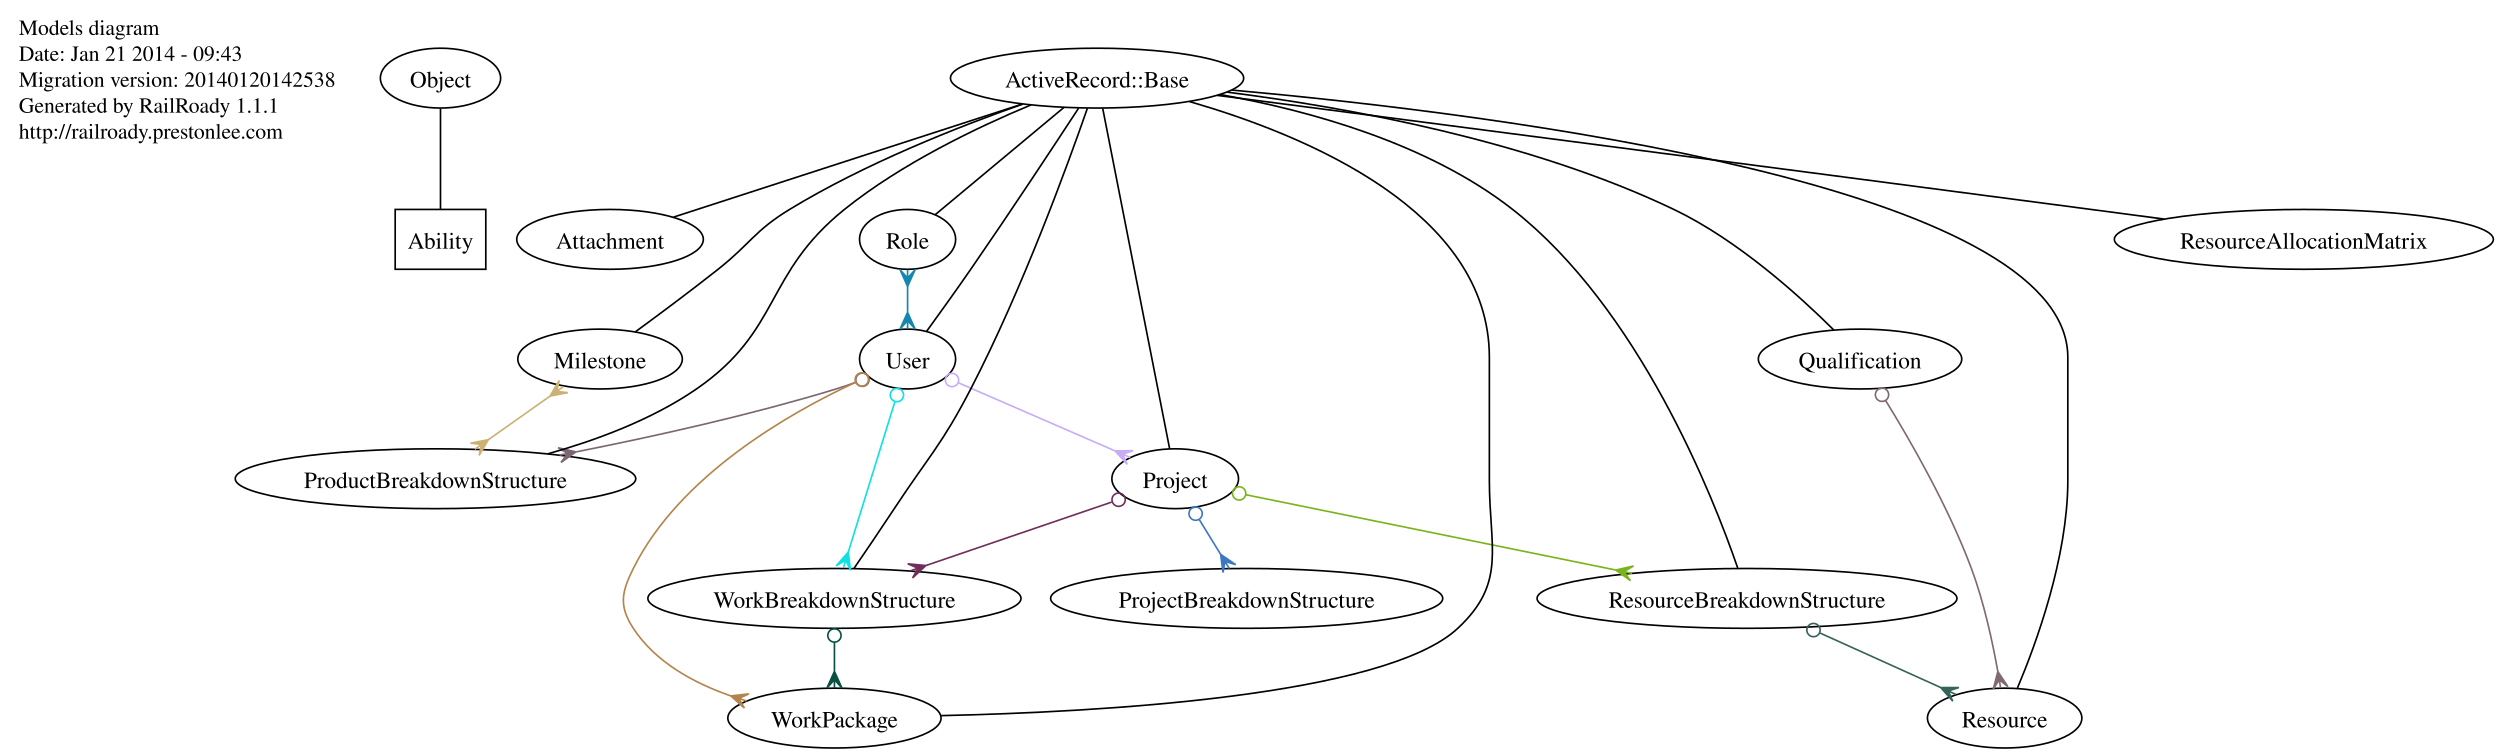
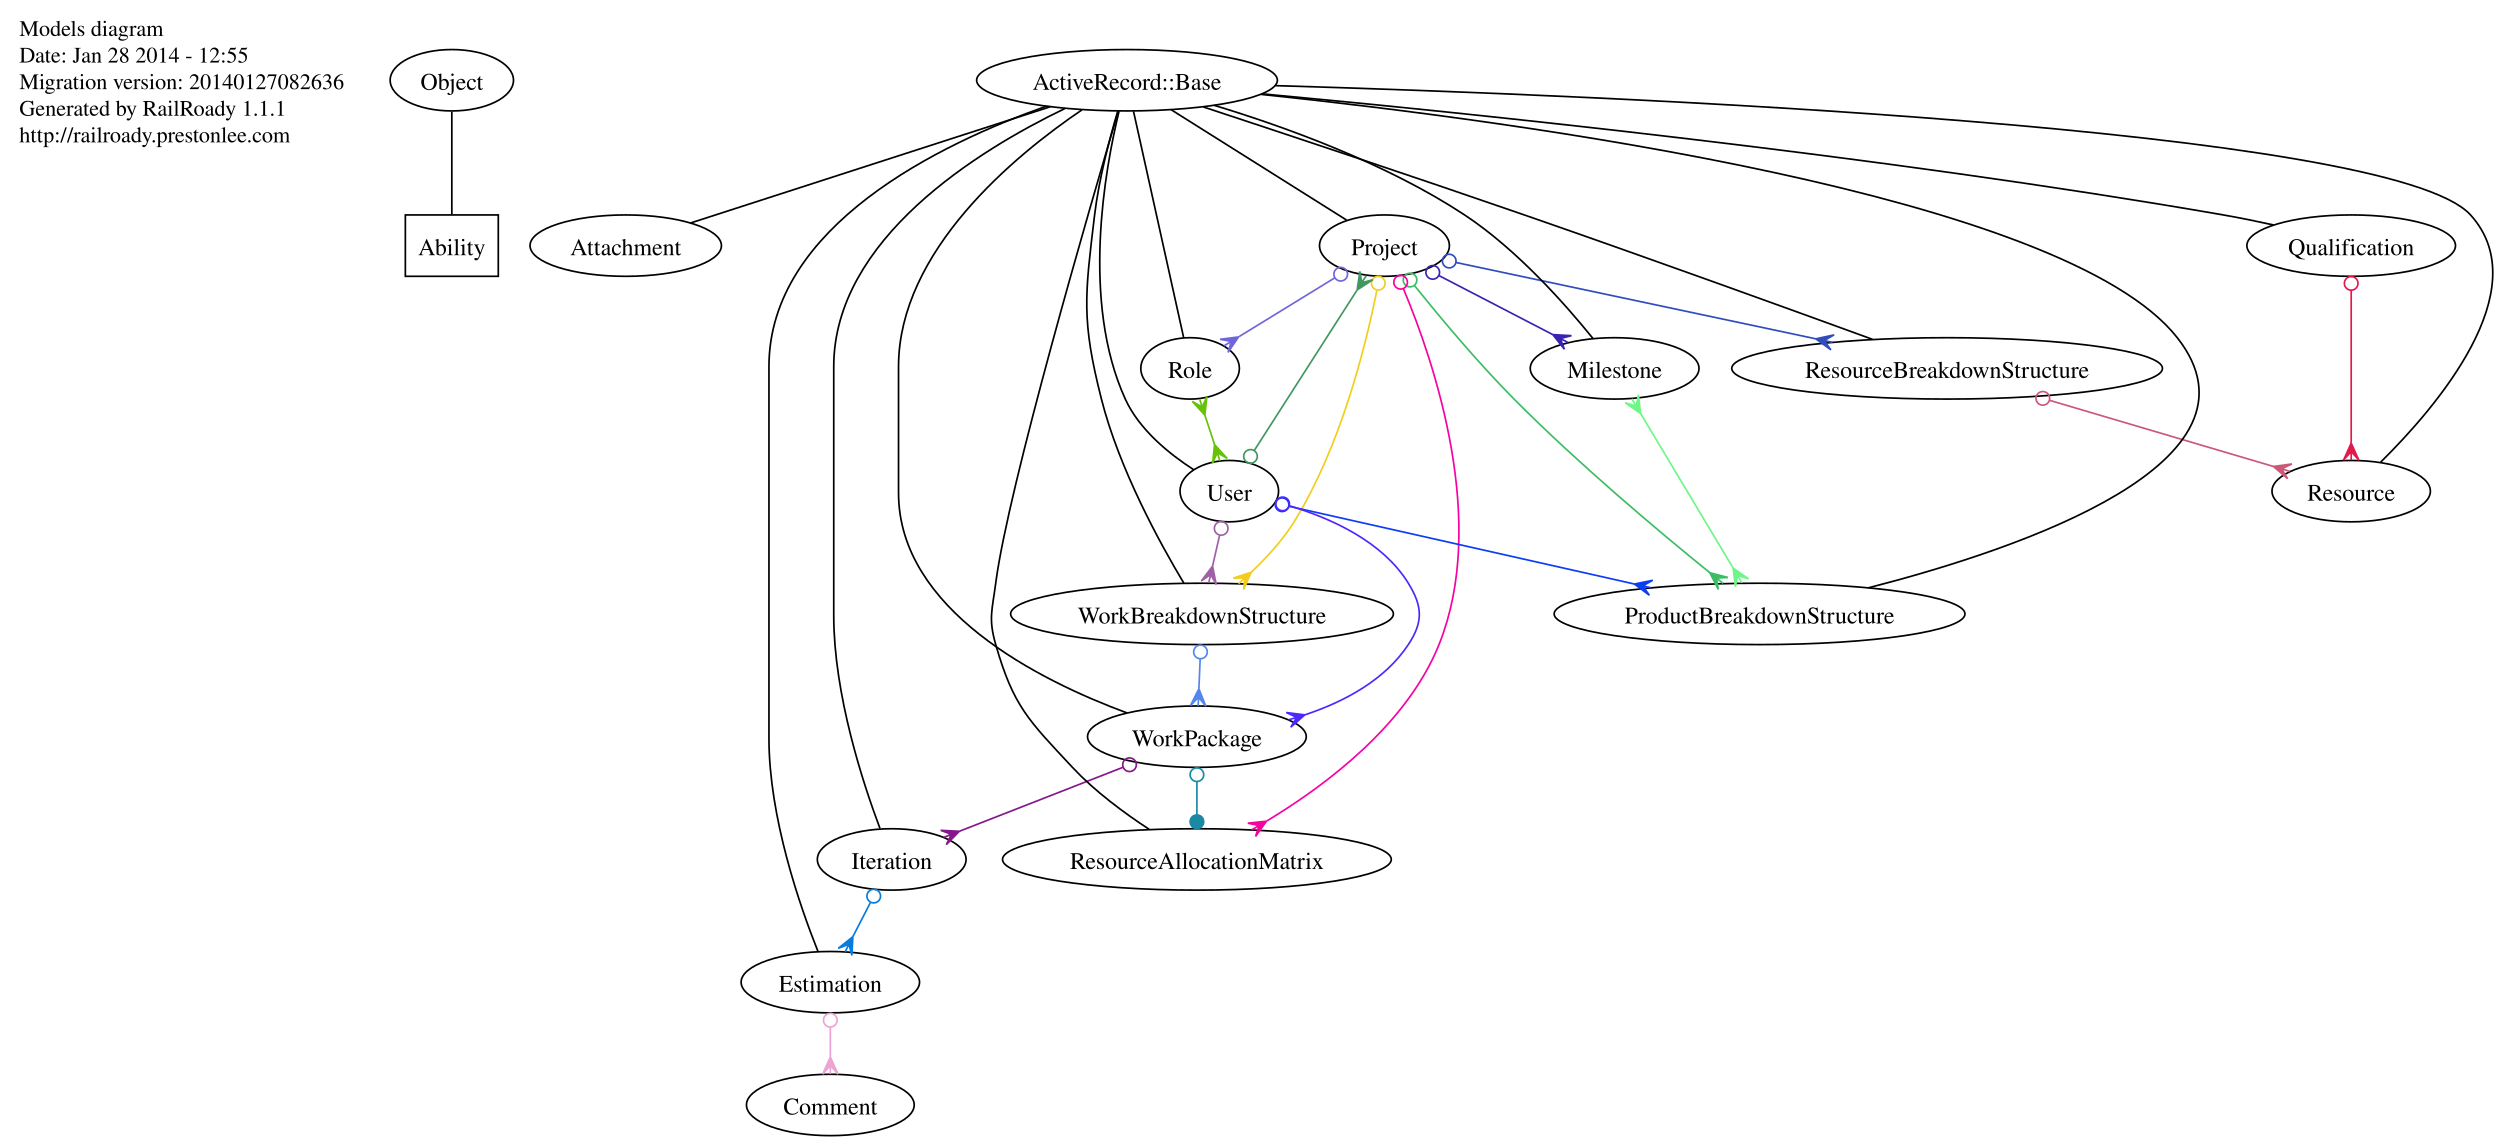
- <svg xmlns="http://www.w3.org/2000/svg" width="1504pt" height="454pt" viewBox="0.00 0.00 1504.00 454.00">
-   <g id="graph0" class="graph" transform="scale(1 1) rotate(0) translate(4 450)">
-     <polygon fill="white" stroke="white" points="-4,5 -4,-450 1501,-450 1501,5 -4,5" />
+ <svg xmlns="http://www.w3.org/2000/svg" width="1466pt" height="670pt" viewBox="0.00 0.00 1466.28 670.00">
+   <g id="graph0" class="graph" transform="scale(1 1) rotate(0) translate(4 666)">
+     <polygon fill="white" stroke="white" points="-4,5 -4,-666 1463.28,-666 1463.28,5 -4,5" />
    <g id="node1" class="node">
-       <text text-anchor="start" x="7.312" y="-429" font-family="Times,serif" font-size="13.00">Models diagram</text>
-       <text text-anchor="start" x="7.312" y="-413.4" font-family="Times,serif" font-size="13.00">Date: Jan 21 2014 - 09:43</text>
-       <text text-anchor="start" x="7.312" y="-397.8" font-family="Times,serif" font-size="13.00">Migration version: 20140120142538</text>
-       <text text-anchor="start" x="7.312" y="-382.2" font-family="Times,serif" font-size="13.00">Generated by RailRoady 1.1.1</text>
-       <text text-anchor="start" x="7.312" y="-366.6" font-family="Times,serif" font-size="13.00">http://railroady.prestonlee.com</text>
+       <text text-anchor="start" x="7.312" y="-645" font-family="Times,serif" font-size="13.00">Models diagram</text>
+       <text text-anchor="start" x="7.312" y="-629.4" font-family="Times,serif" font-size="13.00">Date: Jan 28 2014 - 12:55</text>
+       <text text-anchor="start" x="7.312" y="-613.8" font-family="Times,serif" font-size="13.00">Migration version: 20140127082636</text>
+       <text text-anchor="start" x="7.312" y="-598.2" font-family="Times,serif" font-size="13.00">Generated by RailRoady 1.1.1</text>
+       <text text-anchor="start" x="7.312" y="-582.6" font-family="Times,serif" font-size="13.00">http://railroady.prestonlee.com</text>
    </g>
    <g id="node2" class="node">
-       <polygon fill="none" stroke="black" points="288.255,-324 233.745,-324 233.745,-288 288.255,-288 288.255,-324" />
-       <text text-anchor="middle" x="261" y="-300.4" font-family="Times,serif" font-size="14.00">Ability</text>
+       <polygon fill="none" stroke="black" points="288.255,-540 233.745,-540 233.745,-504 288.255,-504 288.255,-540" />
+       <text text-anchor="middle" x="261" y="-516.4" font-family="Times,serif" font-size="14.00">Ability</text>
    </g>
    <g id="node3" class="node">
-       <ellipse fill="none" stroke="black" cx="363" cy="-306" rx="56.13" ry="18" />
-       <text text-anchor="middle" x="363" y="-300.4" font-family="Times,serif" font-size="14.00">Attachment</text>
+       <ellipse fill="none" stroke="black" cx="363" cy="-522" rx="56.13" ry="18" />
+       <text text-anchor="middle" x="363" y="-516.4" font-family="Times,serif" font-size="14.00">Attachment</text>
    </g>
    <g id="node4" class="node">
-       <ellipse fill="none" stroke="black" cx="357" cy="-234" rx="49.489" ry="18" />
-       <text text-anchor="middle" x="357" y="-228.4" font-family="Times,serif" font-size="14.00">Milestone</text>
+       <ellipse fill="none" stroke="black" cx="483" cy="-90" rx="52.322" ry="18" />
+       <text text-anchor="middle" x="483" y="-84.4" font-family="Times,serif" font-size="14.00">Estimation</text>
+     </g>
+     <g id="node19" class="node">
+       <ellipse fill="none" stroke="black" cx="483" cy="-18" rx="49.19" ry="18" />
+       <text text-anchor="middle" x="483" y="-12.4" font-family="Times,serif" font-size="14.00">Comment</text>
+     </g>
+     <g id="edge3" class="edge">
+       <path fill="none" stroke="#eca3d6" d="M483,-63.64C483,-58.063 483,-52.132 483,-46.476" />
+       <ellipse fill="none" stroke="#eca3d6" cx="483" cy="-67.697" rx="4" ry="4" />
+       <polygon fill="#eca3d6" stroke="#eca3d6" points="483,-46.104 487.5,-36.104 483,-41.104 483,-36.104 483,-36.104 483,-36.104 483,-41.104 478.5,-36.104 483,-46.104 483,-46.104" />
    </g>
    <g id="node5" class="node">
-       <ellipse fill="none" stroke="black" cx="258" cy="-162" rx="120.489" ry="18" />
-       <text text-anchor="middle" x="258" y="-156.4" font-family="Times,serif" font-size="14.00">ProductBreakdownStructure</text>
-     </g>
-     <g id="edge3" class="edge">
-       <path fill="none" stroke="#ccb173" d="M326.836,-211.672C315.16,-203.416 301.781,-193.956 289.941,-185.584" />
-       <polygon fill="#ccb173" stroke="#ccb173" points="326.864,-211.691 332.431,-221.139 330.946,-214.578 335.029,-217.465 335.029,-217.465 335.029,-217.465 330.946,-214.578 337.627,-213.79 326.864,-211.691 326.864,-211.691" />
-       <polygon fill="#ccb173" stroke="#ccb173" points="289.803,-185.487 284.236,-176.04 285.721,-182.601 281.638,-179.714 281.638,-179.714 281.638,-179.714 285.721,-182.601 279.04,-183.388 289.803,-185.487 289.803,-185.487" />
+       <ellipse fill="none" stroke="black" cx="519" cy="-162" rx="43.619" ry="18" />
+       <text text-anchor="middle" x="519" y="-156.4" font-family="Times,serif" font-size="14.00">Iteration</text>
+     </g>
+     <g id="edge5" class="edge">
+       <path fill="none" stroke="#077cdd" d="M506.51,-136.714C503.212,-130.302 499.641,-123.358 496.302,-116.865" />
+       <ellipse fill="none" stroke="#077cdd" cx="508.456" cy="-140.498" rx="4" ry="4" />
+       <polygon fill="#077cdd" stroke="#077cdd" points="496.208,-116.682 495.636,-105.731 493.921,-112.235 491.634,-107.789 491.634,-107.789 491.634,-107.789 493.921,-112.235 487.633,-109.847 496.208,-116.682 496.208,-116.682" />
    </g>
    <g id="node6" class="node">
-       <ellipse fill="none" stroke="black" cx="703" cy="-162" rx="38.086" ry="18" />
-       <text text-anchor="middle" x="703" y="-156.4" font-family="Times,serif" font-size="14.00">Project</text>
+       <ellipse fill="none" stroke="black" cx="943" cy="-450" rx="49.489" ry="18" />
+       <text text-anchor="middle" x="943" y="-444.4" font-family="Times,serif" font-size="14.00">Milestone</text>
+     </g>
+     <g id="node7" class="node">
+       <ellipse fill="none" stroke="black" cx="1028" cy="-306" rx="120.489" ry="18" />
+       <text text-anchor="middle" x="1028" y="-300.4" font-family="Times,serif" font-size="14.00">ProductBreakdownStructure</text>
+     </g>
+     <g id="edge7" class="edge">
+       <path fill="none" stroke="#6ef687" d="M958.269,-423.492C973.557,-397.952 996.966,-358.846 1012.38,-333.099" />
+       <polygon fill="#6ef687" stroke="#6ef687" points="958.221,-423.573 949.223,-429.842 955.652,-427.863 953.084,-432.153 953.084,-432.153 953.084,-432.153 955.652,-427.863 956.946,-434.464 958.221,-423.573 958.221,-423.573" />
+       <polygon fill="#6ef687" stroke="#6ef687" points="1012.53,-332.848 1021.52,-326.579 1015.1,-328.558 1017.66,-324.268 1017.66,-324.268 1017.66,-324.268 1015.1,-328.558 1013.8,-321.957 1012.53,-332.848 1012.53,-332.848" />
+     </g>
+     <g id="node8" class="node">
+       <ellipse fill="none" stroke="black" cx="808" cy="-522" rx="38.086" ry="18" />
+       <text text-anchor="middle" x="808" y="-516.4" font-family="Times,serif" font-size="14.00">Project</text>
+     </g>
+     <g id="node13" class="node">
+       <ellipse fill="none" stroke="black" cx="694" cy="-450" rx="28.916" ry="18" />
+       <text text-anchor="middle" x="694" y="-444.4" font-family="Times,serif" font-size="14.00">Role</text>
+     </g>
+     <g id="edge10" class="edge">
+       <path fill="none" stroke="#6f66dd" d="M778.837,-503.093C761.665,-492.549 740.026,-479.261 722.9,-468.746" />
+       <ellipse fill="none" stroke="#6f66dd" cx="782.34" cy="-505.244" rx="4" ry="4" />
+       <polygon fill="#6f66dd" stroke="#6f66dd" points="722.429,-468.456 716.262,-459.389 718.168,-465.84 713.907,-463.224 713.907,-463.224 713.907,-463.224 718.168,-465.84 711.552,-467.058 722.429,-468.456 722.429,-468.456" />
+     </g>
+     <g id="edge11" class="edge">
+       <path fill="none" stroke="#3dbc64" d="M825.638,-498.519C840.511,-480.022 862.718,-453.456 884,-432 921.506,-394.189 968.74,-354.536 998.664,-330.289" />
+       <ellipse fill="none" stroke="#3dbc64" cx="823.002" cy="-501.818" rx="4" ry="4" />
+       <polygon fill="#3dbc64" stroke="#3dbc64" points="998.838,-330.149 1009.45,-327.376 1002.73,-327.011 1006.62,-323.873 1006.62,-323.873 1006.62,-323.873 1002.73,-327.011 1003.8,-320.369 998.838,-330.149 998.838,-330.149" />
+     </g>
+     <g id="node15" class="node">
+       <ellipse fill="none" stroke="black" cx="701" cy="-306" rx="112.256" ry="18" />
+       <text text-anchor="middle" x="701" y="-300.4" font-family="Times,serif" font-size="14.00">WorkBreakdownStructure</text>
+     </g>
+     <g id="edge12" class="edge">
+       <path fill="none" stroke="#f2cd1f" d="M803.541,-495.646C796.878,-462.512 782.105,-403.584 755,-360 748.279,-349.194 738.912,-338.977 729.864,-330.45" />
+       <ellipse fill="none" stroke="#f2cd1f" cx="804.375" cy="-499.954" rx="4" ry="4" />
+       <polygon fill="#f2cd1f" stroke="#f2cd1f" points="729.824,-330.413 725.421,-320.37 726.114,-327.061 722.404,-323.709 722.404,-323.709 722.404,-323.709 726.114,-327.061 719.387,-327.048 729.824,-330.413 729.824,-330.413" />
+     </g>
+     <g id="node12" class="node">
+       <ellipse fill="none" stroke="black" cx="1138" cy="-450" rx="126.324" ry="18" />
+       <text text-anchor="middle" x="1138" y="-444.4" font-family="Times,serif" font-size="14.00">ResourceBreakdownStructure</text>
+     </g>
+     <g id="edge13" class="edge">
+       <path fill="none" stroke="#314cbe" d="M849.966,-512.098C902.935,-500.862 995.065,-481.32 1060.87,-467.361" />
+       <ellipse fill="none" stroke="#314cbe" cx="845.986" cy="-512.942" rx="4" ry="4" />
+       <polygon fill="#314cbe" stroke="#314cbe" points="1061,-467.333 1071.72,-469.66 1065.89,-466.295 1070.79,-465.258 1070.79,-465.258 1070.79,-465.258 1065.89,-466.295 1069.85,-460.855 1061,-467.333 1061,-467.333" />
+     </g>
+     <g id="node11" class="node">
+       <ellipse fill="none" stroke="black" cx="698" cy="-162" rx="114.021" ry="18" />
+       <text text-anchor="middle" x="698" y="-156.4" font-family="Times,serif" font-size="14.00">ResourceAllocationMatrix</text>
+     </g>
+     <g id="edge14" class="edge">
+       <path fill="none" stroke="#f502a1" d="M819.14,-496.668C837.389,-453.162 868.878,-359.869 840,-288 821.228,-241.281 774.017,-205.69 739.16,-184.654" />
+       <ellipse fill="none" stroke="#f502a1" cx="817.484" cy="-500.521" rx="4" ry="4" />
+       <polygon fill="#f502a1" stroke="#f502a1" points="738.767,-184.423 732.416,-175.484 734.453,-181.894 730.14,-179.365 730.14,-179.365 730.14,-179.365 734.453,-181.894 727.864,-183.247 738.767,-184.423 738.767,-184.423" />
+     </g>
+     <g id="edge15" class="edge">
+       <path fill="none" stroke="#3923b2" d="M839.943,-504.437C859.906,-494.086 885.677,-480.723 906.454,-469.95" />
+       <ellipse fill="none" stroke="#3923b2" cx="836.312" cy="-506.32" rx="4" ry="4" />
+       <polygon fill="#3923b2" stroke="#3923b2" points="906.732,-469.806 917.681,-469.197 911.171,-467.504 915.61,-465.202 915.61,-465.202 915.61,-465.202 911.171,-467.504 913.538,-461.208 906.732,-469.806 906.732,-469.806" />
+     </g>
+     <g id="node9" class="node">
+       <ellipse fill="none" stroke="black" cx="1375" cy="-522" rx="61.186" ry="18" />
+       <text text-anchor="middle" x="1375" y="-516.4" font-family="Times,serif" font-size="14.00">Qualification</text>
+     </g>
+     <g id="node10" class="node">
+       <ellipse fill="none" stroke="black" cx="1375" cy="-378" rx="46.451" ry="18" />
+       <text text-anchor="middle" x="1375" y="-372.4" font-family="Times,serif" font-size="14.00">Resource</text>
+     </g>
+     <g id="edge17" class="edge">
+       <path fill="none" stroke="#e21a4b" d="M1375,-495.558C1375,-470.444 1375,-432.164 1375,-406.393" />
+       <ellipse fill="none" stroke="#e21a4b" cx="1375" cy="-499.871" rx="4" ry="4" />
+       <polygon fill="#e21a4b" stroke="#e21a4b" points="1375,-406.189 1379.5,-396.189 1375,-401.189 1375,-396.189 1375,-396.189 1375,-396.189 1375,-401.189 1370.5,-396.189 1375,-406.189 1375,-406.189" />
+     </g>
+     <g id="edge21" class="edge">
+       <path fill="none" stroke="#ca5979" d="M1198.14,-431.236C1238.95,-419.184 1292.05,-403.5 1329.38,-392.474" />
+       <ellipse fill="none" stroke="#ca5979" cx="1194.14" cy="-432.418" rx="4" ry="4" />
+       <polygon fill="#ca5979" stroke="#ca5979" points="1329.4,-392.468 1340.26,-393.951 1334.19,-391.052 1338.99,-389.636 1338.99,-389.636 1338.99,-389.636 1334.19,-391.052 1337.72,-385.32 1329.4,-392.468 1329.4,-392.468" />
+     </g>
+     <g id="node14" class="node">
+       <ellipse fill="none" stroke="black" cx="717" cy="-378" rx="28.909" ry="18" />
+       <text text-anchor="middle" x="717" y="-372.4" font-family="Times,serif" font-size="14.00">User</text>
+     </g>
+     <g id="edge23" class="edge">
+       <path fill="none" stroke="#67c207" d="M702.732,-422.426C704.568,-416.837 706.504,-410.944 708.338,-405.363" />
+       <polygon fill="#67c207" stroke="#67c207" points="702.689,-422.555 695.293,-430.65 701.128,-427.305 699.568,-432.055 699.568,-432.055 699.568,-432.055 701.128,-427.305 703.843,-433.46 702.689,-422.555 702.689,-422.555" />
+       <polygon fill="#67c207" stroke="#67c207" points="708.362,-405.289 715.759,-397.194 709.923,-400.539 711.484,-395.789 711.484,-395.789 711.484,-395.789 709.923,-400.539 707.208,-394.384 708.362,-405.289 708.362,-405.289" />
+     </g>
+     <g id="edge25" class="edge">
+       <path fill="none" stroke="#409762" d="M731.62,-401.814C748.057,-427.463 774.676,-468.999 791.752,-495.645" />
+       <ellipse fill="none" stroke="#409762" cx="729.428" cy="-398.394" rx="4" ry="4" />
+       <polygon fill="#409762" stroke="#409762" points="791.987,-496.013 793.594,-506.861 794.685,-500.223 797.383,-504.433 797.383,-504.433 797.383,-504.433 794.685,-500.223 801.172,-502.005 791.987,-496.013 791.987,-496.013" />
+     </g>
+     <g id="edge26" class="edge">
+       <path fill="none" stroke="#0d3df3" d="M751.899,-369.145C800.669,-358.168 890.401,-337.971 954.33,-323.582" />
+       <ellipse fill="none" stroke="#0d3df3" cx="747.958" cy="-370.032" rx="4" ry="4" />
+       <polygon fill="#0d3df3" stroke="#0d3df3" points="954.602,-323.52 965.346,-325.715 959.48,-322.423 964.358,-321.325 964.358,-321.325 964.358,-321.325 959.48,-322.423 963.37,-316.934 954.602,-323.52 954.602,-323.52" />
+     </g>
+     <g id="edge27" class="edge">
+       <path fill="none" stroke="#9f61a5" d="M711.283,-351.987C709.971,-346.249 708.571,-340.121 707.238,-334.293" />
+       <ellipse fill="none" stroke="#9f61a5" cx="712.236" cy="-356.156" rx="4" ry="4" />
+       <polygon fill="#9f61a5" stroke="#9f61a5" points="707.177,-334.024 709.336,-323.273 706.063,-329.15 704.949,-324.275 704.949,-324.275 704.949,-324.275 706.063,-329.15 700.562,-325.278 707.177,-334.024 707.177,-334.024" />
+     </g>
+     <g id="node16" class="node">
+       <ellipse fill="none" stroke="black" cx="698" cy="-234" rx="64.142" ry="18" />
+       <text text-anchor="middle" x="698" y="-228.4" font-family="Times,serif" font-size="14.00">WorkPackage</text>
+     </g>
+     <g id="edge28" class="edge">
+       <path fill="none" stroke="#4f27fd" d="M752.366,-369.376C776.566,-362.119 806.904,-348.53 822,-324 830.386,-310.374 830.814,-301.353 822,-288 808.288,-267.228 784.58,-254.568 761.543,-246.865" />
+       <ellipse fill="none" stroke="#4f27fd" cx="748.277" cy="-370.522" rx="4" ry="4" />
+       <polygon fill="#4f27fd" stroke="#4f27fd" points="761.302,-246.791 753.062,-239.556 756.522,-245.324 751.742,-243.858 751.742,-243.858 751.742,-243.858 756.522,-245.324 750.422,-248.16 761.302,-246.791 761.302,-246.791" />
+     </g>
+     <g id="edge30" class="edge">
+       <path fill="none" stroke="#5586ec" d="M699.913,-279.64C699.674,-274.063 699.42,-268.132 699.178,-262.476" />
+       <ellipse fill="none" stroke="#5586ec" cx="700.087" cy="-283.7" rx="4" ry="4" />
+       <polygon fill="#5586ec" stroke="#5586ec" points="699.161,-262.095 703.229,-251.912 698.947,-257.1 698.733,-252.104 698.733,-252.104 698.733,-252.104 698.947,-257.1 694.237,-252.297 699.161,-262.095 699.161,-262.095" />
+     </g>
+     <g id="edge32" class="edge">
+       <path fill="none" stroke="#1b89a6" d="M698,-207.64C698,-201.348 698,-194.605 698,-188.316" />
+       <ellipse fill="none" stroke="#1b89a6" cx="698" cy="-211.697" rx="4" ry="4" />
+       <ellipse fill="#1b89a6" stroke="#1b89a6" cx="698" cy="-184.104" rx="4" ry="4" />
+     </g>
+     <g id="edge33" class="edge">
+       <path fill="none" stroke="#85178b" d="M654.604,-216.029C625.472,-204.637 587.376,-189.739 558.982,-178.636" />
+       <ellipse fill="none" stroke="#85178b" cx="658.482" cy="-217.546" rx="4" ry="4" />
+       <polygon fill="#85178b" stroke="#85178b" points="558.688,-178.52 551.013,-170.687 554.031,-176.699 549.374,-174.878 549.374,-174.878 549.374,-174.878 554.031,-176.699 547.735,-179.069 558.688,-178.52 558.688,-178.52" />
    </g>
    <g id="node17" class="node">
-       <ellipse fill="none" stroke="black" cx="746" cy="-90" rx="117.958" ry="18" />
-       <text text-anchor="middle" x="746" y="-84.4" font-family="Times,serif" font-size="14.00">ProjectBreakdownStructure</text>
+       <ellipse fill="none" stroke="black" cx="261" cy="-619" rx="36.17" ry="18" />
+       <text text-anchor="middle" x="261" y="-613.4" font-family="Times,serif" font-size="14.00">Object</text>
+     </g>
+     <g id="edge1" class="edge">
+       <path fill="none" stroke="black" d="M261,-600.576C261,-583.434 261,-557.417 261,-540.314" />
+     </g>
+     <g id="node18" class="node">
+       <ellipse fill="none" stroke="black" cx="657" cy="-619" rx="88.203" ry="18" />
+       <text text-anchor="middle" x="657" y="-613.4" font-family="Times,serif" font-size="14.00">ActiveRecord::Base</text>
+     </g>
+     <g id="edge2" class="edge">
+       <path fill="none" stroke="black" d="M612.028,-603.468C554.28,-584.808 455.082,-552.754 400.953,-535.264" />
+     </g>
+     <g id="edge4" class="edge">
+       <path fill="none" stroke="black" d="M609.61,-603.753C547.673,-581.856 447,-533.565 447,-451 447,-451 447,-451 447,-233 447,-186.712 465.196,-134.469 475.715,-108.133" />
    </g>
    <g id="edge6" class="edge">
-       <path fill="none" stroke="#3d77c1" d="M717.53,-137.346C721.601,-130.719 726.046,-123.483 730.188,-116.74" />
-       <ellipse fill="none" stroke="#3d77c1" cx="715.284" cy="-141.003" rx="4" ry="4" />
-       <polygon fill="#3d77c1" stroke="#3d77c1" points="730.35,-116.477 739.418,-110.312 732.967,-112.217 735.584,-107.956 735.584,-107.956 735.584,-107.956 732.967,-112.217 731.75,-105.601 730.35,-116.477 730.35,-116.477" />
-     </g>
-     <g id="node13" class="node">
-       <ellipse fill="none" stroke="black" cx="498" cy="-90" rx="112.256" ry="18" />
-       <text text-anchor="middle" x="498" y="-84.4" font-family="Times,serif" font-size="14.00">WorkBreakdownStructure</text>
-     </g>
-     <g id="edge7" class="edge">
-       <path fill="none" stroke="#712e5c" d="M664.82,-147.963C633.434,-137.246 588.546,-121.918 553.237,-109.862" />
-       <ellipse fill="none" stroke="#712e5c" cx="668.966" cy="-149.379" rx="4" ry="4" />
-       <polygon fill="#712e5c" stroke="#712e5c" points="553.015,-109.786 545.006,-102.296 548.284,-108.17 543.552,-106.554 543.552,-106.554 543.552,-106.554 548.284,-108.17 542.098,-110.813 553.015,-109.786 553.015,-109.786" />
-     </g>
-     <g id="node10" class="node">
-       <ellipse fill="none" stroke="black" cx="1047" cy="-90" rx="126.324" ry="18" />
-       <text text-anchor="middle" x="1047" y="-84.4" font-family="Times,serif" font-size="14.00">ResourceBreakdownStructure</text>
+       <path fill="none" stroke="black" d="M620.523,-602.392C570.034,-578.044 485,-525.917 485,-451 485,-451 485,-451 485,-305 485,-258.864 502.185,-206.556 512.12,-180.171" />
    </g>
    <g id="edge8" class="edge">
-       <path fill="none" stroke="#7ab41c" d="M745.43,-152.366C800.75,-141.109 898.601,-121.198 967.82,-107.112" />
-       <ellipse fill="none" stroke="#7ab41c" cx="741.479" cy="-153.17" rx="4" ry="4" />
-       <polygon fill="#7ab41c" stroke="#7ab41c" points="968.017,-107.072 978.713,-109.488 972.916,-106.075 977.816,-105.078 977.816,-105.078 977.816,-105.078 972.916,-106.075 976.919,-100.669 968.017,-107.072 968.017,-107.072" />
-     </g>
-     <g id="node7" class="node">
-       <ellipse fill="none" stroke="black" cx="1115" cy="-234" rx="61.186" ry="18" />
-       <text text-anchor="middle" x="1115" y="-228.4" font-family="Times,serif" font-size="14.00">Qualification</text>
-     </g>
-     <g id="node8" class="node">
-       <ellipse fill="none" stroke="black" cx="1202" cy="-18" rx="46.451" ry="18" />
-       <text text-anchor="middle" x="1202" y="-12.4" font-family="Times,serif" font-size="14.00">Resource</text>
-     </g>
-     <g id="edge10" class="edge">
-       <path fill="none" stroke="#806a6d" d="M1130.35,-209.11C1145.46,-184.609 1168.23,-144.961 1182,-108 1189.5,-87.873 1194.66,-64.093 1197.86,-46.179" />
-       <ellipse fill="none" stroke="#806a6d" cx="1128.22" cy="-212.511" rx="4" ry="4" />
-       <polygon fill="#806a6d" stroke="#806a6d" points="1197.9,-45.985 1204,-36.877 1198.73,-41.055 1199.57,-36.126 1199.57,-36.126 1199.57,-36.126 1198.73,-41.055 1195.13,-35.374 1197.9,-45.985 1197.9,-45.985" />
-     </g>
-     <g id="node9" class="node">
-       <ellipse fill="none" stroke="black" cx="1382" cy="-306" rx="114.021" ry="18" />
-       <text text-anchor="middle" x="1382" y="-300.4" font-family="Times,serif" font-size="14.00">ResourceAllocationMatrix</text>
-     </g>
-     <g id="edge14" class="edge">
-       <path fill="none" stroke="#366459" d="M1090.89,-69.18C1113.68,-58.887 1141.28,-46.423 1163.27,-36.492" />
-       <ellipse fill="none" stroke="#366459" cx="1086.99" cy="-70.942" rx="4" ry="4" />
-       <polygon fill="#366459" stroke="#366459" points="1163.52,-36.38 1174.48,-36.365 1168.07,-34.322 1172.63,-32.264 1172.63,-32.264 1172.63,-32.264 1168.07,-34.322 1170.78,-28.163 1163.52,-36.38 1163.52,-36.38" />
-     </g>
-     <g id="node11" class="node">
-       <ellipse fill="none" stroke="black" cx="542" cy="-306" rx="28.916" ry="18" />
-       <text text-anchor="middle" x="542" y="-300.4" font-family="Times,serif" font-size="14.00">Role</text>
-     </g>
-     <g id="node12" class="node">
-       <ellipse fill="none" stroke="black" cx="542" cy="-234" rx="28.909" ry="18" />
-       <text text-anchor="middle" x="542" y="-228.4" font-family="Times,serif" font-size="14.00">User</text>
+       <path fill="none" stroke="black" d="M708.193,-604.271C749.912,-591.62 809.203,-570.212 855,-540 885.834,-519.659 914.523,-487.086 930.318,-467.497" />
+     </g>
+     <g id="edge9" class="edge">
+       <path fill="none" stroke="black" d="M735.703,-610.701C886.468,-594.917 1206.95,-552.061 1273,-468 1330.23,-395.162 1182.26,-344.516 1091.93,-321.322" />
    </g>
    <g id="edge16" class="edge">
-       <path fill="none" stroke="#1486af" d="M542,-277.665C542,-272.687 542,-267.491 542,-262.507" />
-       <polygon fill="#1486af" stroke="#1486af" points="542,-277.697 537.5,-287.697 542,-282.697 542,-287.697 542,-287.697 542,-287.697 542,-282.697 546.5,-287.697 542,-277.697 542,-277.697" />
-       <polygon fill="#1486af" stroke="#1486af" points="542,-262.104 546.5,-252.104 542,-257.104 542,-252.104 542,-252.104 542,-252.104 542,-257.104 537.5,-252.104 542,-262.104 542,-262.104" />
+       <path fill="none" stroke="black" d="M682.958,-601.669C711.965,-583.42 758.44,-554.18 785.816,-536.957" />
    </g>
    <g id="edge18" class="edge">
-       <path fill="none" stroke="#c7adf6" d="M572.684,-219.659C599.375,-208.055 638.105,-191.215 666.405,-178.911" />
-       <ellipse fill="none" stroke="#c7adf6" cx="568.736" cy="-221.376" rx="4" ry="4" />
-       <polygon fill="#c7adf6" stroke="#c7adf6" points="666.772,-178.751 677.737,-178.891 671.358,-176.758 675.943,-174.764 675.943,-174.764 675.943,-174.764 671.358,-176.758 674.149,-170.637 666.772,-178.751 666.772,-178.751" />
+       <path fill="none" stroke="black" d="M736.323,-611.01C858.101,-599.686 1098.22,-575.014 1300,-540 1309.6,-538.334 1319.83,-536.235 1329.54,-534.087" />
    </g>
    <g id="edge19" class="edge">
-       <path fill="none" stroke="#7e6573" d="M511.016,-220.072C507.007,-218.601 502.93,-217.2 499,-216 447.852,-200.375 389.277,-187.385 342.683,-178.177" />
-       <ellipse fill="none" stroke="#7e6573" cx="514.847" cy="-221.533" rx="4" ry="4" />
-       <polygon fill="#7e6573" stroke="#7e6573" points="342.442,-178.13 333.491,-171.795 337.535,-177.17 332.627,-176.211 332.627,-176.211 332.627,-176.211 337.535,-177.17 331.764,-180.628 342.442,-178.13 342.442,-178.13" />
+       <path fill="none" stroke="black" d="M744.066,-615.835C939.293,-610.083 1398.62,-591.197 1445,-540 1484.7,-496.178 1424.03,-426.315 1392.31,-395.045" />
    </g>
    <g id="edge20" class="edge">
-       <path fill="none" stroke="#10dfe3" d="M534.326,-208.233C526.496,-182.964 514.383,-143.872 506.325,-117.869" />
-       <ellipse fill="none" stroke="#10dfe3" cx="535.596" cy="-212.332" rx="4" ry="4" />
-       <polygon fill="#10dfe3" stroke="#10dfe3" points="506.31,-117.82 507.649,-106.936 504.831,-113.044 503.351,-108.268 503.351,-108.268 503.351,-108.268 504.831,-113.044 499.052,-109.6 506.31,-117.82 506.31,-117.82" />
-     </g>
-     <g id="node14" class="node">
-       <ellipse fill="none" stroke="black" cx="498" cy="-18" rx="64.142" ry="18" />
-       <text text-anchor="middle" x="498" y="-12.4" font-family="Times,serif" font-size="14.00">WorkPackage</text>
-     </g>
-     <g id="edge21" class="edge">
-       <path fill="none" stroke="#b3844b" d="M510.56,-219.947C470.983,-201.58 404.815,-163.968 377,-108 369.879,-93.672 368.245,-85.392 377,-72 390.286,-51.676 413.279,-39.098 435.677,-31.335" />
-       <ellipse fill="none" stroke="#b3844b" cx="514.458" cy="-221.713" rx="4" ry="4" />
-       <polygon fill="#b3844b" stroke="#b3844b" points="435.682,-31.333 446.577,-32.581 440.446,-29.813 445.21,-28.294 445.21,-28.294 445.21,-28.294 440.446,-29.813 443.842,-24.007 435.682,-31.333 435.682,-31.333" />
-     </g>
-     <g id="edge23" class="edge">
-       <path fill="none" stroke="#085143" d="M498,-63.64C498,-58.063 498,-52.132 498,-46.476" />
-       <ellipse fill="none" stroke="#085143" cx="498" cy="-67.697" rx="4" ry="4" />
-       <polygon fill="#085143" stroke="#085143" points="498,-46.104 502.5,-36.104 498,-41.104 498,-36.104 498,-36.104 498,-36.104 498,-41.104 493.5,-36.104 498,-46.104 498,-46.104" />
-     </g>
-     <g id="node15" class="node">
-       <ellipse fill="none" stroke="black" cx="261" cy="-403" rx="36.17" ry="18" />
-       <text text-anchor="middle" x="261" y="-397.4" font-family="Times,serif" font-size="14.00">Object</text>
-     </g>
-     <g id="edge1" class="edge">
-       <path fill="none" stroke="black" d="M261,-384.576C261,-367.434 261,-341.417 261,-324.314" />
-     </g>
-     <g id="node16" class="node">
-       <ellipse fill="none" stroke="black" cx="656" cy="-403" rx="88.203" ry="18" />
-       <text text-anchor="middle" x="656" y="-397.4" font-family="Times,serif" font-size="14.00">ActiveRecord::Base</text>
-     </g>
-     <g id="edge2" class="edge">
-       <path fill="none" stroke="black" d="M611.181,-387.468C553.79,-368.86 455.319,-336.933 401.275,-319.41" />
-     </g>
-     <g id="edge4" class="edge">
-       <path fill="none" stroke="black" d="M611.219,-387.373C572.59,-373.778 516.074,-351.512 471,-324 449.725,-311.014 447.55,-303.461 428,-288 411.592,-275.024 392.579,-260.877 378.36,-250.465" />
-     </g>
-     <g id="edge5" class="edge">
-       <path fill="none" stroke="black" d="M616.251,-386.901C583.961,-373.444 538.309,-351.622 504,-324 455.552,-284.995 466.209,-251.302 415,-216 388.354,-197.631 354.808,-185.171 325.571,-176.975" />
-     </g>
-     <g id="edge9" class="edge">
-       <path fill="none" stroke="black" d="M659.38,-384.812C668.052,-340.714 691.012,-223.958 699.651,-180.033" />
-     </g>
-     <g id="edge11" class="edge">
-       <path fill="none" stroke="black" d="M734.402,-394.536C806.967,-385.318 916.389,-365.442 1003,-324 1041.53,-305.562 1078.85,-271.724 1099.18,-251.503" />
-     </g>
-     <g id="edge12" class="edge">
-       <path fill="none" stroke="black" d="M737.203,-395.81C897.67,-381.335 1240,-338.344 1240,-235 1240,-235 1240,-235 1240,-161 1240,-114.553 1220.79,-62.377 1209.69,-36.093" />
-     </g>
-     <g id="edge13" class="edge">
-       <path fill="none" stroke="black" d="M728.267,-392.629C840.696,-378.038 1064.3,-348.969 1254,-324 1268.22,-322.128 1283.34,-320.129 1298,-318.184" />
-     </g>
-     <g id="edge15" class="edge">
-       <path fill="none" stroke="black" d="M730.056,-393.109C783.564,-383.527 855.086,-363.884 906,-324 982.117,-264.373 1026.6,-151.326 1041.42,-108.255" />
-     </g>
-     <g id="edge17" class="edge">
-       <path fill="none" stroke="black" d="M636.143,-385.452C614.198,-367.165 579.244,-338.037 558.668,-320.89" />
+       <path fill="none" stroke="black" d="M651.933,-601C635.944,-547.034 587.194,-379.863 580,-324 577.956,-308.131 575.589,-303.38 580,-288 590.403,-251.726 599.258,-243.593 625,-216 638.141,-201.914 655.506,-189.129 670.003,-179.646" />
    </g>
    <g id="edge22" class="edge">
-       <path fill="none" stroke="black" d="M644.848,-384.882C630.191,-362.473 603.541,-322.042 580,-288 571.242,-275.335 561.065,-261.169 553.448,-250.671" />
+       <path fill="none" stroke="black" d="M701.765,-603.332C748.746,-587.862 824.709,-562.641 890,-540 961.744,-515.121 1044.72,-485.085 1094.2,-467.041" />
    </g>
    <g id="edge24" class="edge">
-       <path fill="none" stroke="black" d="M650.176,-384.87C638.588,-351.527 611.063,-275.927 580,-216 562.525,-182.287 554.893,-175.709 534,-144 526.044,-131.925 516.885,-118.446 509.796,-108.104" />
-     </g>
-     <g id="edge25" class="edge">
-       <path fill="none" stroke="black" d="M711.63,-388.891C781.402,-368.755 892,-322.963 892,-235 892,-235 892,-235 892,-161 892,-120.553 902.582,-99.583 873,-72 829.118,-31.084 657.222,-21.57 562.134,-19.48" />
+       <path fill="none" stroke="black" d="M660.82,-600.757C667.947,-568.589 683.187,-499.806 690.256,-467.9" />
+     </g>
+     <g id="edge29" class="edge">
+       <path fill="none" stroke="black" d="M652.344,-600.849C644.059,-566.826 629.947,-489.15 656,-432 664.205,-414.001 681.877,-399.751 696.098,-390.58" />
+     </g>
+     <g id="edge31" class="edge">
+       <path fill="none" stroke="black" d="M651.573,-600.869C646.914,-585.209 640.558,-561.311 638,-540 632.275,-492.309 630.198,-478.56 642,-432 652.377,-391.059 676.373,-347.33 690.356,-323.997" />
+     </g>
+     <g id="edge34" class="edge">
+       <path fill="none" stroke="black" d="M630.526,-601.601C591.474,-575.133 523,-519.026 523,-451 523,-451 523,-451 523,-377 523,-308.334 605.246,-267.079 656.97,-247.924" />
    </g>
  </g>
</svg>
